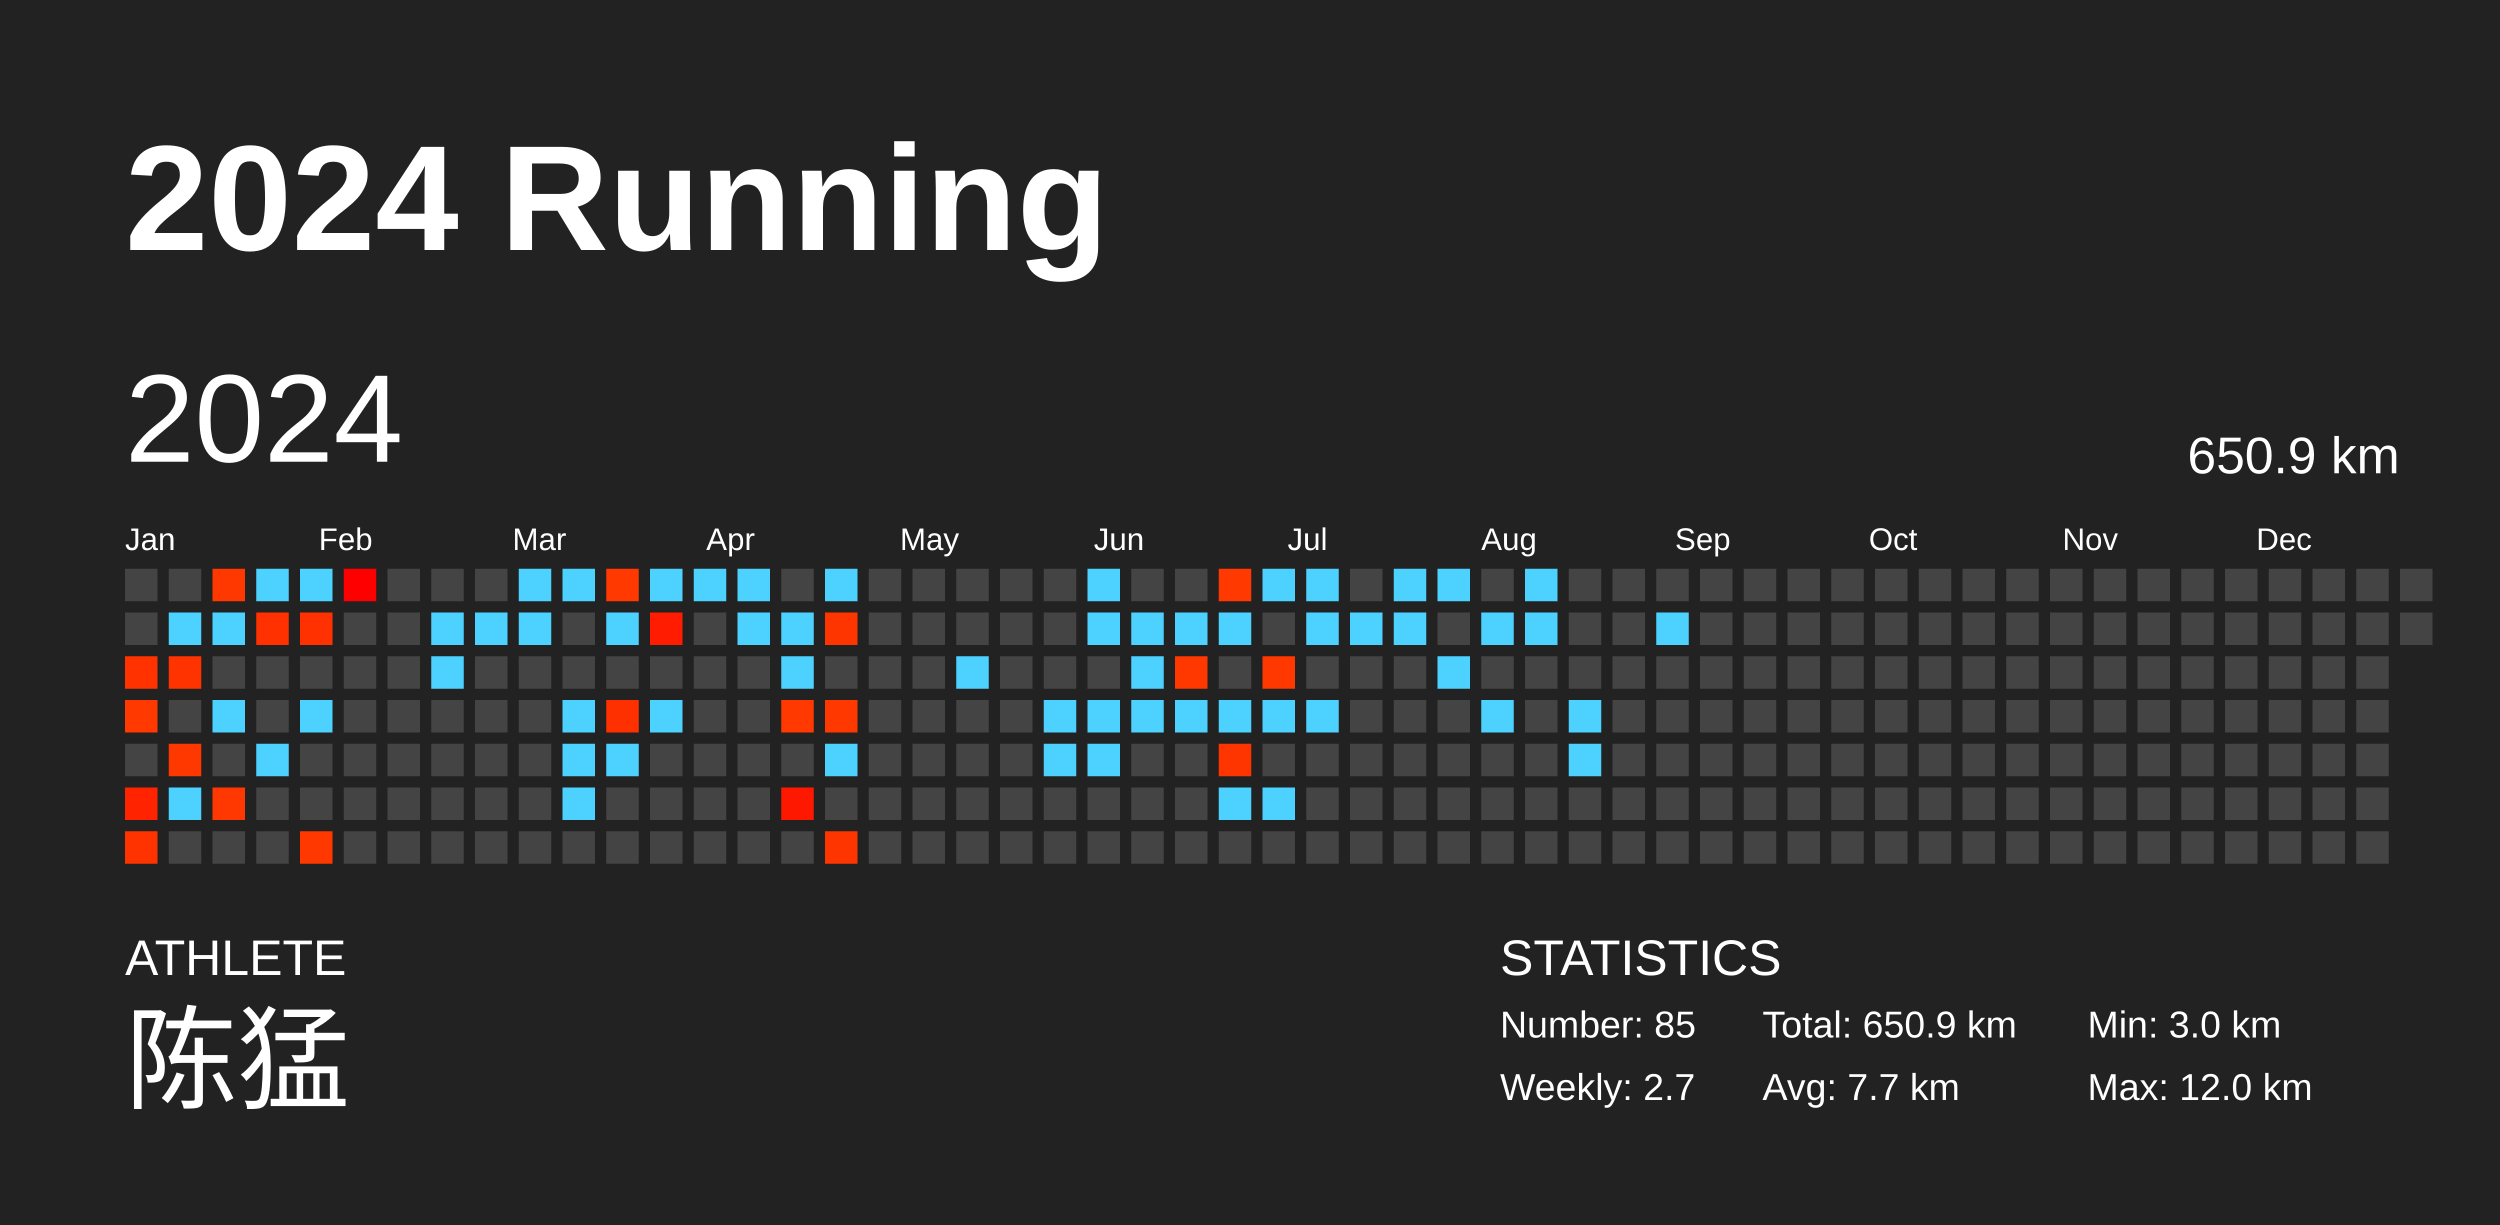
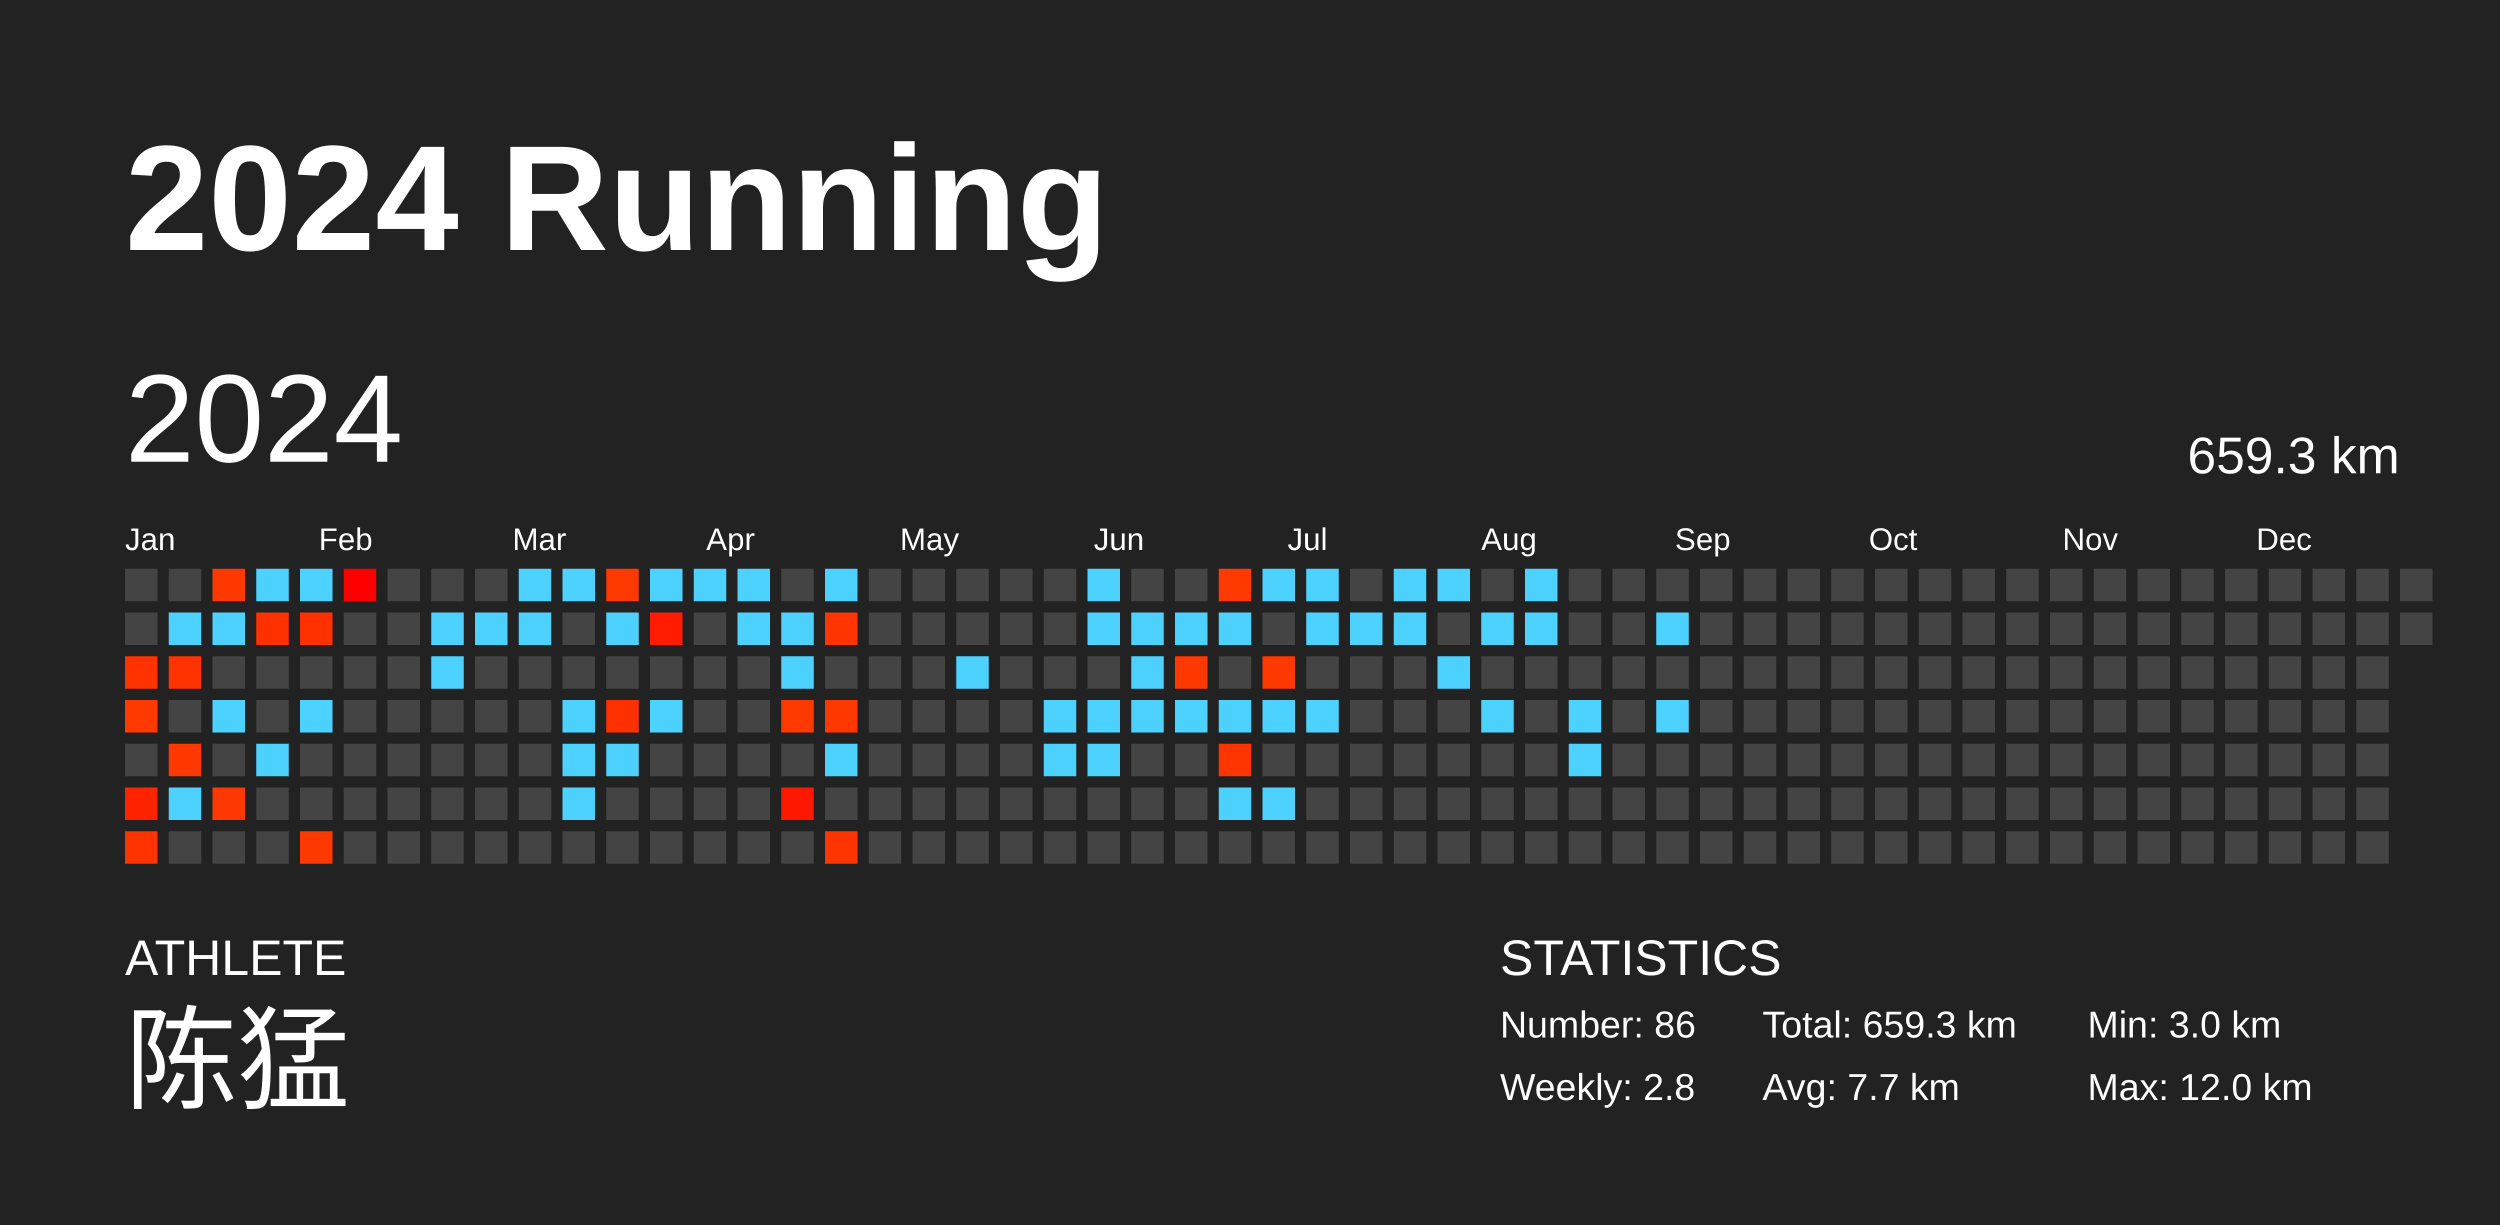
<svg xmlns="http://www.w3.org/2000/svg" baseProfile="full" height="98mm" version="1.1" viewBox="0,0,200,98" width="200mm">
  <defs />
  <rect fill="#222222" height="98" width="200" x="0" y="0" />
  <text fill="#FFFFFF" style="font-size:12px; font-family:Arial; font-weight:bold;" x="10" y="20">2024 Running</text>
  <text fill="#FFFFFF" style="font-size:4px; font-family:Arial" x="10" y="78">ATHLETE</text>
  <text fill="#FFFFFF" style="font-size:9px; font-family:Arial" x="10" y="88">陈猛</text>
  <text fill="#FFFFFF" style="font-size:4px; font-family:Arial" x="120" y="78">STATISTICS</text>
-   <text fill="#FFFFFF" style="font-size:3px; font-family:Arial" x="120" y="83">Number: 85</text>
-   <text fill="#FFFFFF" style="font-size:3px; font-family:Arial" x="120" y="88">Weekly: 2.7</text>
-   <text fill="#FFFFFF" style="font-size:3px; font-family:Arial" x="141" y="83">Total: 650.9 km</text>
+   <text fill="#FFFFFF" style="font-size:3px; font-family:Arial" x="120" y="83">Number: 86</text>
+   <text fill="#FFFFFF" style="font-size:3px; font-family:Arial" x="120" y="88">Weekly: 2.8</text>
+   <text fill="#FFFFFF" style="font-size:3px; font-family:Arial" x="141" y="83">Total: 659.3 km</text>
  <text fill="#FFFFFF" style="font-size:3px; font-family:Arial" x="141" y="88">Avg: 7.7 km</text>
  <text fill="#FFFFFF" style="font-size:3px; font-family:Arial" x="167" y="83">Min: 3.0 km</text>
  <text fill="#FFFFFF" style="font-size:3px; font-family:Arial" x="167" y="88">Max: 12.0 km</text>
  <text dominant-baseline="hanging" fill="#FFFFFF" style="font-size:10.0px; font-family:Arial;" x="10" y="30">2024</text>
-   <text dominant-baseline="hanging" fill="#FFFFFF" style="font-size:4.125px; font-family:Arial;" x="175" y="35">650.9 km</text>
+   <text dominant-baseline="hanging" fill="#FFFFFF" style="font-size:4.125px; font-family:Arial;" x="175" y="35">659.3 km</text>
  <text fill="#FFFFFF" style="font-size:2.5px; font-family:Arial" x="10.0" y="44">Jan</text>
  <text fill="#FFFFFF" style="font-size:2.5px; font-family:Arial" x="25.5" y="44">Feb</text>
  <text fill="#FFFFFF" style="font-size:2.5px; font-family:Arial" x="41.0" y="44">Mar</text>
  <text fill="#FFFFFF" style="font-size:2.5px; font-family:Arial" x="56.5" y="44">Apr</text>
  <text fill="#FFFFFF" style="font-size:2.5px; font-family:Arial" x="72.0" y="44">May</text>
  <text fill="#FFFFFF" style="font-size:2.5px; font-family:Arial" x="87.5" y="44">Jun</text>
  <text fill="#FFFFFF" style="font-size:2.5px; font-family:Arial" x="103.0" y="44">Jul</text>
  <text fill="#FFFFFF" style="font-size:2.5px; font-family:Arial" x="118.5" y="44">Aug</text>
  <text fill="#FFFFFF" style="font-size:2.5px; font-family:Arial" x="134.0" y="44">Sep</text>
  <text fill="#FFFFFF" style="font-size:2.5px; font-family:Arial" x="149.5" y="44">Oct</text>
  <text fill="#FFFFFF" style="font-size:2.5px; font-family:Arial" x="165.0" y="44">Nov</text>
  <text fill="#FFFFFF" style="font-size:2.5px; font-family:Arial" x="180.5" y="44">Dec</text>
  <rect fill="#444444" height="2.6" width="2.6" x="10.0" y="45.5" />
  <rect fill="#444444" height="2.6" width="2.6" x="10.0" y="49.0" />
  <rect fill="#ff3200" height="2.6" width="2.6" x="10.0" y="52.5" />
  <rect fill="#ff3900" height="2.6" width="2.6" x="10.0" y="56.0" />
  <rect fill="#444444" height="2.6" width="2.6" x="10.0" y="59.5" />
  <rect fill="#ff2300" height="2.6" width="2.6" x="10.0" y="63.0" />
  <rect fill="#ff3300" height="2.6" width="2.6" x="10.0" y="66.5" />
  <rect fill="#444444" height="2.6" width="2.6" x="13.5" y="45.5" />
  <rect fill="#4dd2ff" height="2.6" width="2.6" x="13.5" y="49.0" />
  <rect fill="#ff3300" height="2.6" width="2.6" x="13.5" y="52.5" />
  <rect fill="#444444" height="2.6" width="2.6" x="13.5" y="56.0" />
  <rect fill="#ff3800" height="2.6" width="2.6" x="13.5" y="59.5" />
  <rect fill="#4dd2ff" height="2.6" width="2.6" x="13.5" y="63.0" />
  <rect fill="#444444" height="2.6" width="2.6" x="13.5" y="66.5" />
  <rect fill="#ff3800" height="2.6" width="2.6" x="17.0" y="45.5" />
  <rect fill="#4dd2ff" height="2.6" width="2.6" x="17.0" y="49.0" />
  <rect fill="#444444" height="2.6" width="2.6" x="17.0" y="52.5" />
  <rect fill="#4dd2ff" height="2.6" width="2.6" x="17.0" y="56.0" />
  <rect fill="#444444" height="2.6" width="2.6" x="17.0" y="59.5" />
  <rect fill="#ff3700" height="2.6" width="2.6" x="17.0" y="63.0" />
  <rect fill="#444444" height="2.6" width="2.6" x="17.0" y="66.5" />
  <rect fill="#4dd2ff" height="2.6" width="2.6" x="20.5" y="45.5" />
  <rect fill="#ff3100" height="2.6" width="2.6" x="20.5" y="49.0" />
  <rect fill="#444444" height="2.6" width="2.6" x="20.5" y="52.5" />
  <rect fill="#444444" height="2.6" width="2.6" x="20.5" y="56.0" />
  <rect fill="#4dd2ff" height="2.6" width="2.6" x="20.5" y="59.5" />
  <rect fill="#444444" height="2.6" width="2.6" x="20.5" y="63.0" />
  <rect fill="#444444" height="2.6" width="2.6" x="20.5" y="66.5" />
  <rect fill="#4dd2ff" height="2.6" width="2.6" x="24.0" y="45.5" />
  <rect fill="#ff3100" height="2.6" width="2.6" x="24.0" y="49.0" />
  <rect fill="#444444" height="2.6" width="2.6" x="24.0" y="52.5" />
  <rect fill="#4dd2ff" height="2.6" width="2.6" x="24.0" y="56.0" />
  <rect fill="#444444" height="2.6" width="2.6" x="24.0" y="59.5" />
  <rect fill="#444444" height="2.6" width="2.6" x="24.0" y="63.0" />
  <rect fill="#ff3800" height="2.6" width="2.6" x="24.0" y="66.5" />
  <rect fill="#ff0000" height="2.6" width="2.6" x="27.5" y="45.5" />
  <rect fill="#444444" height="2.6" width="2.6" x="27.5" y="49.0" />
  <rect fill="#444444" height="2.6" width="2.6" x="27.5" y="52.5" />
  <rect fill="#444444" height="2.6" width="2.6" x="27.5" y="56.0" />
  <rect fill="#444444" height="2.6" width="2.6" x="27.5" y="59.5" />
  <rect fill="#444444" height="2.6" width="2.6" x="27.5" y="63.0" />
  <rect fill="#444444" height="2.6" width="2.6" x="27.5" y="66.5" />
  <rect fill="#444444" height="2.6" width="2.6" x="31.0" y="45.5" />
  <rect fill="#444444" height="2.6" width="2.6" x="31.0" y="49.0" />
  <rect fill="#444444" height="2.6" width="2.6" x="31.0" y="52.5" />
  <rect fill="#444444" height="2.6" width="2.6" x="31.0" y="56.0" />
  <rect fill="#444444" height="2.6" width="2.6" x="31.0" y="59.5" />
  <rect fill="#444444" height="2.6" width="2.6" x="31.0" y="63.0" />
  <rect fill="#444444" height="2.6" width="2.6" x="31.0" y="66.5" />
  <rect fill="#444444" height="2.6" width="2.6" x="34.5" y="45.5" />
  <rect fill="#4dd2ff" height="2.6" width="2.6" x="34.5" y="49.0" />
  <rect fill="#4dd2ff" height="2.6" width="2.6" x="34.5" y="52.5" />
  <rect fill="#444444" height="2.6" width="2.6" x="34.5" y="56.0" />
  <rect fill="#444444" height="2.6" width="2.6" x="34.5" y="59.5" />
  <rect fill="#444444" height="2.6" width="2.6" x="34.5" y="63.0" />
  <rect fill="#444444" height="2.6" width="2.6" x="34.5" y="66.5" />
  <rect fill="#444444" height="2.6" width="2.6" x="38.0" y="45.5" />
  <rect fill="#4dd2ff" height="2.6" width="2.6" x="38.0" y="49.0" />
  <rect fill="#444444" height="2.6" width="2.6" x="38.0" y="52.5" />
  <rect fill="#444444" height="2.6" width="2.6" x="38.0" y="56.0" />
  <rect fill="#444444" height="2.6" width="2.6" x="38.0" y="59.5" />
  <rect fill="#444444" height="2.6" width="2.6" x="38.0" y="63.0" />
  <rect fill="#444444" height="2.6" width="2.6" x="38.0" y="66.5" />
  <rect fill="#4dd2ff" height="2.6" width="2.6" x="41.5" y="45.5" />
  <rect fill="#4dd2ff" height="2.6" width="2.6" x="41.5" y="49.0" />
  <rect fill="#444444" height="2.6" width="2.6" x="41.5" y="52.5" />
  <rect fill="#444444" height="2.6" width="2.6" x="41.5" y="56.0" />
  <rect fill="#444444" height="2.6" width="2.6" x="41.5" y="59.5" />
  <rect fill="#444444" height="2.6" width="2.6" x="41.5" y="63.0" />
  <rect fill="#444444" height="2.6" width="2.6" x="41.5" y="66.5" />
  <rect fill="#4dd2ff" height="2.6" width="2.6" x="45.0" y="45.5" />
  <rect fill="#444444" height="2.6" width="2.6" x="45.0" y="49.0" />
  <rect fill="#444444" height="2.6" width="2.6" x="45.0" y="52.5" />
  <rect fill="#4dd2ff" height="2.6" width="2.6" x="45.0" y="56.0" />
  <rect fill="#4dd2ff" height="2.6" width="2.6" x="45.0" y="59.5" />
  <rect fill="#4dd2ff" height="2.6" width="2.6" x="45.0" y="63.0" />
  <rect fill="#444444" height="2.6" width="2.6" x="45.0" y="66.5" />
  <rect fill="#ff3900" height="2.6" width="2.6" x="48.5" y="45.5" />
  <rect fill="#4dd2ff" height="2.6" width="2.6" x="48.5" y="49.0" />
  <rect fill="#444444" height="2.6" width="2.6" x="48.5" y="52.5" />
  <rect fill="#ff3000" height="2.6" width="2.6" x="48.5" y="56.0" />
  <rect fill="#4dd2ff" height="2.6" width="2.6" x="48.5" y="59.5" />
  <rect fill="#444444" height="2.6" width="2.6" x="48.5" y="63.0" />
  <rect fill="#444444" height="2.6" width="2.6" x="48.5" y="66.5" />
  <rect fill="#4dd2ff" height="2.6" width="2.6" x="52.0" y="45.5" />
  <rect fill="#ff1c00" height="2.6" width="2.6" x="52.0" y="49.0" />
  <rect fill="#444444" height="2.6" width="2.6" x="52.0" y="52.5" />
  <rect fill="#4dd2ff" height="2.6" width="2.6" x="52.0" y="56.0" />
  <rect fill="#444444" height="2.6" width="2.6" x="52.0" y="59.5" />
  <rect fill="#444444" height="2.6" width="2.6" x="52.0" y="63.0" />
  <rect fill="#444444" height="2.6" width="2.6" x="52.0" y="66.5" />
  <rect fill="#4dd2ff" height="2.6" width="2.6" x="55.5" y="45.5" />
  <rect fill="#444444" height="2.6" width="2.6" x="55.5" y="49.0" />
  <rect fill="#444444" height="2.6" width="2.6" x="55.5" y="52.5" />
  <rect fill="#444444" height="2.6" width="2.6" x="55.5" y="56.0" />
  <rect fill="#444444" height="2.6" width="2.6" x="55.5" y="59.5" />
  <rect fill="#444444" height="2.6" width="2.6" x="55.5" y="63.0" />
  <rect fill="#444444" height="2.6" width="2.6" x="55.5" y="66.5" />
  <rect fill="#4dd2ff" height="2.6" width="2.6" x="59.0" y="45.5" />
  <rect fill="#4dd2ff" height="2.6" width="2.6" x="59.0" y="49.0" />
  <rect fill="#444444" height="2.6" width="2.6" x="59.0" y="52.5" />
  <rect fill="#444444" height="2.6" width="2.6" x="59.0" y="56.0" />
  <rect fill="#444444" height="2.6" width="2.6" x="59.0" y="59.5" />
  <rect fill="#444444" height="2.6" width="2.6" x="59.0" y="63.0" />
  <rect fill="#444444" height="2.6" width="2.6" x="59.0" y="66.5" />
  <rect fill="#444444" height="2.6" width="2.6" x="62.5" y="45.5" />
  <rect fill="#4dd2ff" height="2.6" width="2.6" x="62.5" y="49.0" />
  <rect fill="#4dd2ff" height="2.6" width="2.6" x="62.5" y="52.5" />
  <rect fill="#ff3900" height="2.6" width="2.6" x="62.5" y="56.0" />
  <rect fill="#444444" height="2.6" width="2.6" x="62.5" y="59.5" />
  <rect fill="#ff1800" height="2.6" width="2.6" x="62.5" y="63.0" />
  <rect fill="#444444" height="2.6" width="2.6" x="62.5" y="66.5" />
  <rect fill="#4dd2ff" height="2.6" width="2.6" x="66.0" y="45.5" />
  <rect fill="#ff3500" height="2.6" width="2.6" x="66.0" y="49.0" />
  <rect fill="#444444" height="2.6" width="2.6" x="66.0" y="52.5" />
  <rect fill="#ff3800" height="2.6" width="2.6" x="66.0" y="56.0" />
  <rect fill="#4dd2ff" height="2.6" width="2.6" x="66.0" y="59.5" />
  <rect fill="#444444" height="2.6" width="2.6" x="66.0" y="63.0" />
  <rect fill="#ff3500" height="2.6" width="2.6" x="66.0" y="66.5" />
  <rect fill="#444444" height="2.6" width="2.6" x="69.5" y="45.5" />
  <rect fill="#444444" height="2.6" width="2.6" x="69.5" y="49.0" />
  <rect fill="#444444" height="2.6" width="2.6" x="69.5" y="52.5" />
  <rect fill="#444444" height="2.6" width="2.6" x="69.5" y="56.0" />
  <rect fill="#444444" height="2.6" width="2.6" x="69.5" y="59.5" />
  <rect fill="#444444" height="2.6" width="2.6" x="69.5" y="63.0" />
  <rect fill="#444444" height="2.6" width="2.6" x="69.5" y="66.5" />
  <rect fill="#444444" height="2.6" width="2.6" x="73.0" y="45.5" />
  <rect fill="#444444" height="2.6" width="2.6" x="73.0" y="49.0" />
  <rect fill="#444444" height="2.6" width="2.6" x="73.0" y="52.5" />
  <rect fill="#444444" height="2.6" width="2.6" x="73.0" y="56.0" />
  <rect fill="#444444" height="2.6" width="2.6" x="73.0" y="59.5" />
  <rect fill="#444444" height="2.6" width="2.6" x="73.0" y="63.0" />
  <rect fill="#444444" height="2.6" width="2.6" x="73.0" y="66.5" />
  <rect fill="#444444" height="2.6" width="2.6" x="76.5" y="45.5" />
  <rect fill="#444444" height="2.6" width="2.6" x="76.5" y="49.0" />
  <rect fill="#4dd2ff" height="2.6" width="2.6" x="76.5" y="52.5" />
  <rect fill="#444444" height="2.6" width="2.6" x="76.5" y="56.0" />
  <rect fill="#444444" height="2.6" width="2.6" x="76.5" y="59.5" />
  <rect fill="#444444" height="2.6" width="2.6" x="76.5" y="63.0" />
  <rect fill="#444444" height="2.6" width="2.6" x="76.5" y="66.5" />
  <rect fill="#444444" height="2.6" width="2.6" x="80.0" y="45.5" />
  <rect fill="#444444" height="2.6" width="2.6" x="80.0" y="49.0" />
  <rect fill="#444444" height="2.6" width="2.6" x="80.0" y="52.5" />
  <rect fill="#444444" height="2.6" width="2.6" x="80.0" y="56.0" />
  <rect fill="#444444" height="2.6" width="2.6" x="80.0" y="59.5" />
  <rect fill="#444444" height="2.6" width="2.6" x="80.0" y="63.0" />
  <rect fill="#444444" height="2.6" width="2.6" x="80.0" y="66.5" />
  <rect fill="#444444" height="2.6" width="2.6" x="83.5" y="45.5" />
  <rect fill="#444444" height="2.6" width="2.6" x="83.5" y="49.0" />
  <rect fill="#444444" height="2.6" width="2.6" x="83.5" y="52.5" />
  <rect fill="#4dd2ff" height="2.6" width="2.6" x="83.5" y="56.0" />
  <rect fill="#4dd2ff" height="2.6" width="2.6" x="83.5" y="59.5" />
  <rect fill="#444444" height="2.6" width="2.6" x="83.5" y="63.0" />
  <rect fill="#444444" height="2.6" width="2.6" x="83.5" y="66.5" />
  <rect fill="#4dd2ff" height="2.6" width="2.6" x="87.0" y="45.5" />
  <rect fill="#4dd2ff" height="2.6" width="2.6" x="87.0" y="49.0" />
  <rect fill="#444444" height="2.6" width="2.6" x="87.0" y="52.5" />
  <rect fill="#4dd2ff" height="2.6" width="2.6" x="87.0" y="56.0" />
  <rect fill="#4dd2ff" height="2.6" width="2.6" x="87.0" y="59.5" />
  <rect fill="#444444" height="2.6" width="2.6" x="87.0" y="63.0" />
  <rect fill="#444444" height="2.6" width="2.6" x="87.0" y="66.5" />
  <rect fill="#444444" height="2.6" width="2.6" x="90.5" y="45.5" />
  <rect fill="#4dd2ff" height="2.6" width="2.6" x="90.5" y="49.0" />
  <rect fill="#4dd2ff" height="2.6" width="2.6" x="90.5" y="52.5" />
  <rect fill="#4dd2ff" height="2.6" width="2.6" x="90.5" y="56.0" />
  <rect fill="#444444" height="2.6" width="2.6" x="90.5" y="59.5" />
  <rect fill="#444444" height="2.6" width="2.6" x="90.5" y="63.0" />
  <rect fill="#444444" height="2.6" width="2.6" x="90.5" y="66.5" />
  <rect fill="#444444" height="2.6" width="2.6" x="94.0" y="45.5" />
  <rect fill="#4dd2ff" height="2.6" width="2.6" x="94.0" y="49.0" />
  <rect fill="#ff3800" height="2.6" width="2.6" x="94.0" y="52.5" />
  <rect fill="#4dd2ff" height="2.6" width="2.6" x="94.0" y="56.0" />
  <rect fill="#444444" height="2.6" width="2.6" x="94.0" y="59.5" />
  <rect fill="#444444" height="2.6" width="2.6" x="94.0" y="63.0" />
  <rect fill="#444444" height="2.6" width="2.6" x="94.0" y="66.5" />
  <rect fill="#ff3900" height="2.6" width="2.6" x="97.5" y="45.5" />
  <rect fill="#4dd2ff" height="2.6" width="2.6" x="97.5" y="49.0" />
  <rect fill="#444444" height="2.6" width="2.6" x="97.5" y="52.5" />
  <rect fill="#4dd2ff" height="2.6" width="2.6" x="97.5" y="56.0" />
  <rect fill="#ff3500" height="2.6" width="2.6" x="97.5" y="59.5" />
  <rect fill="#4dd2ff" height="2.6" width="2.6" x="97.5" y="63.0" />
  <rect fill="#444444" height="2.6" width="2.6" x="97.5" y="66.5" />
  <rect fill="#4dd2ff" height="2.6" width="2.6" x="101.0" y="45.5" />
  <rect fill="#444444" height="2.6" width="2.6" x="101.0" y="49.0" />
  <rect fill="#ff3800" height="2.6" width="2.6" x="101.0" y="52.5" />
  <rect fill="#4dd2ff" height="2.6" width="2.6" x="101.0" y="56.0" />
  <rect fill="#444444" height="2.6" width="2.6" x="101.0" y="59.5" />
  <rect fill="#4dd2ff" height="2.6" width="2.6" x="101.0" y="63.0" />
  <rect fill="#444444" height="2.6" width="2.6" x="101.0" y="66.5" />
  <rect fill="#4dd2ff" height="2.6" width="2.6" x="104.5" y="45.5" />
  <rect fill="#4dd2ff" height="2.6" width="2.6" x="104.5" y="49.0" />
  <rect fill="#444444" height="2.6" width="2.6" x="104.5" y="52.5" />
  <rect fill="#4dd2ff" height="2.6" width="2.6" x="104.5" y="56.0" />
  <rect fill="#444444" height="2.6" width="2.6" x="104.5" y="59.5" />
  <rect fill="#444444" height="2.6" width="2.6" x="104.5" y="63.0" />
  <rect fill="#444444" height="2.6" width="2.6" x="104.5" y="66.5" />
  <rect fill="#444444" height="2.6" width="2.6" x="108.0" y="45.5" />
  <rect fill="#4dd2ff" height="2.6" width="2.6" x="108.0" y="49.0" />
  <rect fill="#444444" height="2.6" width="2.6" x="108.0" y="52.5" />
  <rect fill="#444444" height="2.6" width="2.6" x="108.0" y="56.0" />
  <rect fill="#444444" height="2.6" width="2.6" x="108.0" y="59.5" />
  <rect fill="#444444" height="2.6" width="2.6" x="108.0" y="63.0" />
  <rect fill="#444444" height="2.6" width="2.6" x="108.0" y="66.5" />
  <rect fill="#4dd2ff" height="2.6" width="2.6" x="111.5" y="45.5" />
  <rect fill="#4dd2ff" height="2.6" width="2.6" x="111.5" y="49.0" />
  <rect fill="#444444" height="2.6" width="2.6" x="111.5" y="52.5" />
  <rect fill="#444444" height="2.6" width="2.6" x="111.5" y="56.0" />
  <rect fill="#444444" height="2.6" width="2.6" x="111.5" y="59.5" />
  <rect fill="#444444" height="2.6" width="2.6" x="111.5" y="63.0" />
  <rect fill="#444444" height="2.6" width="2.6" x="111.5" y="66.5" />
  <rect fill="#4dd2ff" height="2.6" width="2.6" x="115.0" y="45.5" />
  <rect fill="#444444" height="2.6" width="2.6" x="115.0" y="49.0" />
  <rect fill="#4dd2ff" height="2.6" width="2.6" x="115.0" y="52.5" />
  <rect fill="#444444" height="2.6" width="2.6" x="115.0" y="56.0" />
  <rect fill="#444444" height="2.6" width="2.6" x="115.0" y="59.5" />
  <rect fill="#444444" height="2.6" width="2.6" x="115.0" y="63.0" />
  <rect fill="#444444" height="2.6" width="2.6" x="115.0" y="66.5" />
  <rect fill="#444444" height="2.6" width="2.6" x="118.5" y="45.5" />
  <rect fill="#4dd2ff" height="2.6" width="2.6" x="118.5" y="49.0" />
  <rect fill="#444444" height="2.6" width="2.6" x="118.5" y="52.5" />
  <rect fill="#4dd2ff" height="2.6" width="2.6" x="118.5" y="56.0" />
  <rect fill="#444444" height="2.6" width="2.6" x="118.5" y="59.5" />
  <rect fill="#444444" height="2.6" width="2.6" x="118.5" y="63.0" />
  <rect fill="#444444" height="2.6" width="2.6" x="118.5" y="66.5" />
  <rect fill="#4dd2ff" height="2.6" width="2.6" x="122.0" y="45.5" />
  <rect fill="#4dd2ff" height="2.6" width="2.6" x="122.0" y="49.0" />
  <rect fill="#444444" height="2.6" width="2.6" x="122.0" y="52.5" />
  <rect fill="#444444" height="2.6" width="2.6" x="122.0" y="56.0" />
  <rect fill="#444444" height="2.6" width="2.6" x="122.0" y="59.5" />
  <rect fill="#444444" height="2.6" width="2.6" x="122.0" y="63.0" />
  <rect fill="#444444" height="2.6" width="2.6" x="122.0" y="66.5" />
  <rect fill="#444444" height="2.6" width="2.6" x="125.5" y="45.5" />
  <rect fill="#444444" height="2.6" width="2.6" x="125.5" y="49.0" />
  <rect fill="#444444" height="2.6" width="2.6" x="125.5" y="52.5" />
  <rect fill="#4dd2ff" height="2.6" width="2.6" x="125.5" y="56.0" />
  <rect fill="#4dd2ff" height="2.6" width="2.6" x="125.5" y="59.5" />
  <rect fill="#444444" height="2.6" width="2.6" x="125.5" y="63.0" />
  <rect fill="#444444" height="2.6" width="2.6" x="125.5" y="66.5" />
  <rect fill="#444444" height="2.6" width="2.6" x="129.0" y="45.5" />
  <rect fill="#444444" height="2.6" width="2.6" x="129.0" y="49.0" />
  <rect fill="#444444" height="2.6" width="2.6" x="129.0" y="52.5" />
  <rect fill="#444444" height="2.6" width="2.6" x="129.0" y="56.0" />
  <rect fill="#444444" height="2.6" width="2.6" x="129.0" y="59.5" />
  <rect fill="#444444" height="2.6" width="2.6" x="129.0" y="63.0" />
  <rect fill="#444444" height="2.6" width="2.6" x="129.0" y="66.5" />
  <rect fill="#444444" height="2.6" width="2.6" x="132.5" y="45.5" />
  <rect fill="#4dd2ff" height="2.6" width="2.6" x="132.5" y="49.0" />
  <rect fill="#444444" height="2.6" width="2.6" x="132.5" y="52.5" />
-   <rect fill="#444444" height="2.6" width="2.6" x="132.5" y="56.0" />
+   <rect fill="#4dd2ff" height="2.6" width="2.6" x="132.5" y="56.0" />
  <rect fill="#444444" height="2.6" width="2.6" x="132.5" y="59.5" />
  <rect fill="#444444" height="2.6" width="2.6" x="132.5" y="63.0" />
  <rect fill="#444444" height="2.6" width="2.6" x="132.5" y="66.5" />
  <rect fill="#444444" height="2.6" width="2.6" x="136.0" y="45.5" />
  <rect fill="#444444" height="2.6" width="2.6" x="136.0" y="49.0" />
  <rect fill="#444444" height="2.6" width="2.6" x="136.0" y="52.5" />
  <rect fill="#444444" height="2.6" width="2.6" x="136.0" y="56.0" />
  <rect fill="#444444" height="2.6" width="2.6" x="136.0" y="59.5" />
  <rect fill="#444444" height="2.6" width="2.6" x="136.0" y="63.0" />
  <rect fill="#444444" height="2.6" width="2.6" x="136.0" y="66.5" />
  <rect fill="#444444" height="2.6" width="2.6" x="139.5" y="45.5" />
  <rect fill="#444444" height="2.6" width="2.6" x="139.5" y="49.0" />
  <rect fill="#444444" height="2.6" width="2.6" x="139.5" y="52.5" />
  <rect fill="#444444" height="2.6" width="2.6" x="139.5" y="56.0" />
  <rect fill="#444444" height="2.6" width="2.6" x="139.5" y="59.5" />
  <rect fill="#444444" height="2.6" width="2.6" x="139.5" y="63.0" />
  <rect fill="#444444" height="2.6" width="2.6" x="139.5" y="66.5" />
  <rect fill="#444444" height="2.6" width="2.6" x="143.0" y="45.5" />
  <rect fill="#444444" height="2.6" width="2.6" x="143.0" y="49.0" />
  <rect fill="#444444" height="2.6" width="2.6" x="143.0" y="52.5" />
  <rect fill="#444444" height="2.6" width="2.6" x="143.0" y="56.0" />
  <rect fill="#444444" height="2.6" width="2.6" x="143.0" y="59.5" />
  <rect fill="#444444" height="2.6" width="2.6" x="143.0" y="63.0" />
  <rect fill="#444444" height="2.6" width="2.6" x="143.0" y="66.5" />
  <rect fill="#444444" height="2.6" width="2.6" x="146.5" y="45.5" />
  <rect fill="#444444" height="2.6" width="2.6" x="146.5" y="49.0" />
  <rect fill="#444444" height="2.6" width="2.6" x="146.5" y="52.5" />
  <rect fill="#444444" height="2.6" width="2.6" x="146.5" y="56.0" />
  <rect fill="#444444" height="2.6" width="2.6" x="146.5" y="59.5" />
  <rect fill="#444444" height="2.6" width="2.6" x="146.5" y="63.0" />
  <rect fill="#444444" height="2.6" width="2.6" x="146.5" y="66.5" />
  <rect fill="#444444" height="2.6" width="2.6" x="150.0" y="45.5" />
  <rect fill="#444444" height="2.6" width="2.6" x="150.0" y="49.0" />
  <rect fill="#444444" height="2.6" width="2.6" x="150.0" y="52.5" />
  <rect fill="#444444" height="2.6" width="2.6" x="150.0" y="56.0" />
  <rect fill="#444444" height="2.6" width="2.6" x="150.0" y="59.5" />
  <rect fill="#444444" height="2.6" width="2.6" x="150.0" y="63.0" />
  <rect fill="#444444" height="2.6" width="2.6" x="150.0" y="66.5" />
  <rect fill="#444444" height="2.6" width="2.6" x="153.5" y="45.5" />
  <rect fill="#444444" height="2.6" width="2.6" x="153.5" y="49.0" />
  <rect fill="#444444" height="2.6" width="2.6" x="153.5" y="52.5" />
  <rect fill="#444444" height="2.6" width="2.6" x="153.5" y="56.0" />
  <rect fill="#444444" height="2.6" width="2.6" x="153.5" y="59.5" />
  <rect fill="#444444" height="2.6" width="2.6" x="153.5" y="63.0" />
  <rect fill="#444444" height="2.6" width="2.6" x="153.5" y="66.5" />
  <rect fill="#444444" height="2.6" width="2.6" x="157.0" y="45.5" />
  <rect fill="#444444" height="2.6" width="2.6" x="157.0" y="49.0" />
  <rect fill="#444444" height="2.6" width="2.6" x="157.0" y="52.5" />
  <rect fill="#444444" height="2.6" width="2.6" x="157.0" y="56.0" />
  <rect fill="#444444" height="2.6" width="2.6" x="157.0" y="59.5" />
  <rect fill="#444444" height="2.6" width="2.6" x="157.0" y="63.0" />
  <rect fill="#444444" height="2.6" width="2.6" x="157.0" y="66.5" />
  <rect fill="#444444" height="2.6" width="2.6" x="160.5" y="45.5" />
  <rect fill="#444444" height="2.6" width="2.6" x="160.5" y="49.0" />
  <rect fill="#444444" height="2.6" width="2.6" x="160.5" y="52.5" />
  <rect fill="#444444" height="2.6" width="2.6" x="160.5" y="56.0" />
  <rect fill="#444444" height="2.6" width="2.6" x="160.5" y="59.5" />
  <rect fill="#444444" height="2.6" width="2.6" x="160.5" y="63.0" />
  <rect fill="#444444" height="2.6" width="2.6" x="160.5" y="66.5" />
  <rect fill="#444444" height="2.6" width="2.6" x="164.0" y="45.5" />
  <rect fill="#444444" height="2.6" width="2.6" x="164.0" y="49.0" />
  <rect fill="#444444" height="2.6" width="2.6" x="164.0" y="52.5" />
  <rect fill="#444444" height="2.6" width="2.6" x="164.0" y="56.0" />
  <rect fill="#444444" height="2.6" width="2.6" x="164.0" y="59.5" />
  <rect fill="#444444" height="2.6" width="2.6" x="164.0" y="63.0" />
  <rect fill="#444444" height="2.6" width="2.6" x="164.0" y="66.5" />
  <rect fill="#444444" height="2.6" width="2.6" x="167.5" y="45.5" />
  <rect fill="#444444" height="2.6" width="2.6" x="167.5" y="49.0" />
  <rect fill="#444444" height="2.6" width="2.6" x="167.5" y="52.5" />
  <rect fill="#444444" height="2.6" width="2.6" x="167.5" y="56.0" />
  <rect fill="#444444" height="2.6" width="2.6" x="167.5" y="59.5" />
  <rect fill="#444444" height="2.6" width="2.6" x="167.5" y="63.0" />
  <rect fill="#444444" height="2.6" width="2.6" x="167.5" y="66.5" />
  <rect fill="#444444" height="2.6" width="2.6" x="171.0" y="45.5" />
  <rect fill="#444444" height="2.6" width="2.6" x="171.0" y="49.0" />
  <rect fill="#444444" height="2.6" width="2.6" x="171.0" y="52.5" />
  <rect fill="#444444" height="2.6" width="2.6" x="171.0" y="56.0" />
  <rect fill="#444444" height="2.6" width="2.6" x="171.0" y="59.5" />
  <rect fill="#444444" height="2.6" width="2.6" x="171.0" y="63.0" />
  <rect fill="#444444" height="2.6" width="2.6" x="171.0" y="66.5" />
  <rect fill="#444444" height="2.6" width="2.6" x="174.5" y="45.5" />
  <rect fill="#444444" height="2.6" width="2.6" x="174.5" y="49.0" />
  <rect fill="#444444" height="2.6" width="2.6" x="174.5" y="52.5" />
  <rect fill="#444444" height="2.6" width="2.6" x="174.5" y="56.0" />
  <rect fill="#444444" height="2.6" width="2.6" x="174.5" y="59.5" />
  <rect fill="#444444" height="2.6" width="2.6" x="174.5" y="63.0" />
  <rect fill="#444444" height="2.6" width="2.6" x="174.5" y="66.5" />
  <rect fill="#444444" height="2.6" width="2.6" x="178.0" y="45.5" />
  <rect fill="#444444" height="2.6" width="2.6" x="178.0" y="49.0" />
  <rect fill="#444444" height="2.6" width="2.6" x="178.0" y="52.5" />
  <rect fill="#444444" height="2.6" width="2.6" x="178.0" y="56.0" />
  <rect fill="#444444" height="2.6" width="2.6" x="178.0" y="59.5" />
  <rect fill="#444444" height="2.6" width="2.6" x="178.0" y="63.0" />
  <rect fill="#444444" height="2.6" width="2.6" x="178.0" y="66.5" />
  <rect fill="#444444" height="2.6" width="2.6" x="181.5" y="45.5" />
  <rect fill="#444444" height="2.6" width="2.6" x="181.5" y="49.0" />
  <rect fill="#444444" height="2.6" width="2.6" x="181.5" y="52.5" />
  <rect fill="#444444" height="2.6" width="2.6" x="181.5" y="56.0" />
  <rect fill="#444444" height="2.6" width="2.6" x="181.5" y="59.5" />
  <rect fill="#444444" height="2.6" width="2.6" x="181.5" y="63.0" />
  <rect fill="#444444" height="2.6" width="2.6" x="181.5" y="66.5" />
  <rect fill="#444444" height="2.6" width="2.6" x="185.0" y="45.5" />
  <rect fill="#444444" height="2.6" width="2.6" x="185.0" y="49.0" />
  <rect fill="#444444" height="2.6" width="2.6" x="185.0" y="52.5" />
  <rect fill="#444444" height="2.6" width="2.6" x="185.0" y="56.0" />
  <rect fill="#444444" height="2.6" width="2.6" x="185.0" y="59.5" />
  <rect fill="#444444" height="2.6" width="2.6" x="185.0" y="63.0" />
  <rect fill="#444444" height="2.6" width="2.6" x="185.0" y="66.5" />
  <rect fill="#444444" height="2.6" width="2.6" x="188.5" y="45.5" />
  <rect fill="#444444" height="2.6" width="2.6" x="188.5" y="49.0" />
  <rect fill="#444444" height="2.6" width="2.6" x="188.5" y="52.5" />
  <rect fill="#444444" height="2.6" width="2.6" x="188.5" y="56.0" />
  <rect fill="#444444" height="2.6" width="2.6" x="188.5" y="59.5" />
  <rect fill="#444444" height="2.6" width="2.6" x="188.5" y="63.0" />
  <rect fill="#444444" height="2.6" width="2.6" x="188.5" y="66.5" />
  <rect fill="#444444" height="2.6" width="2.6" x="192.0" y="45.5" />
  <rect fill="#444444" height="2.6" width="2.6" x="192.0" y="49.0" />
</svg>
